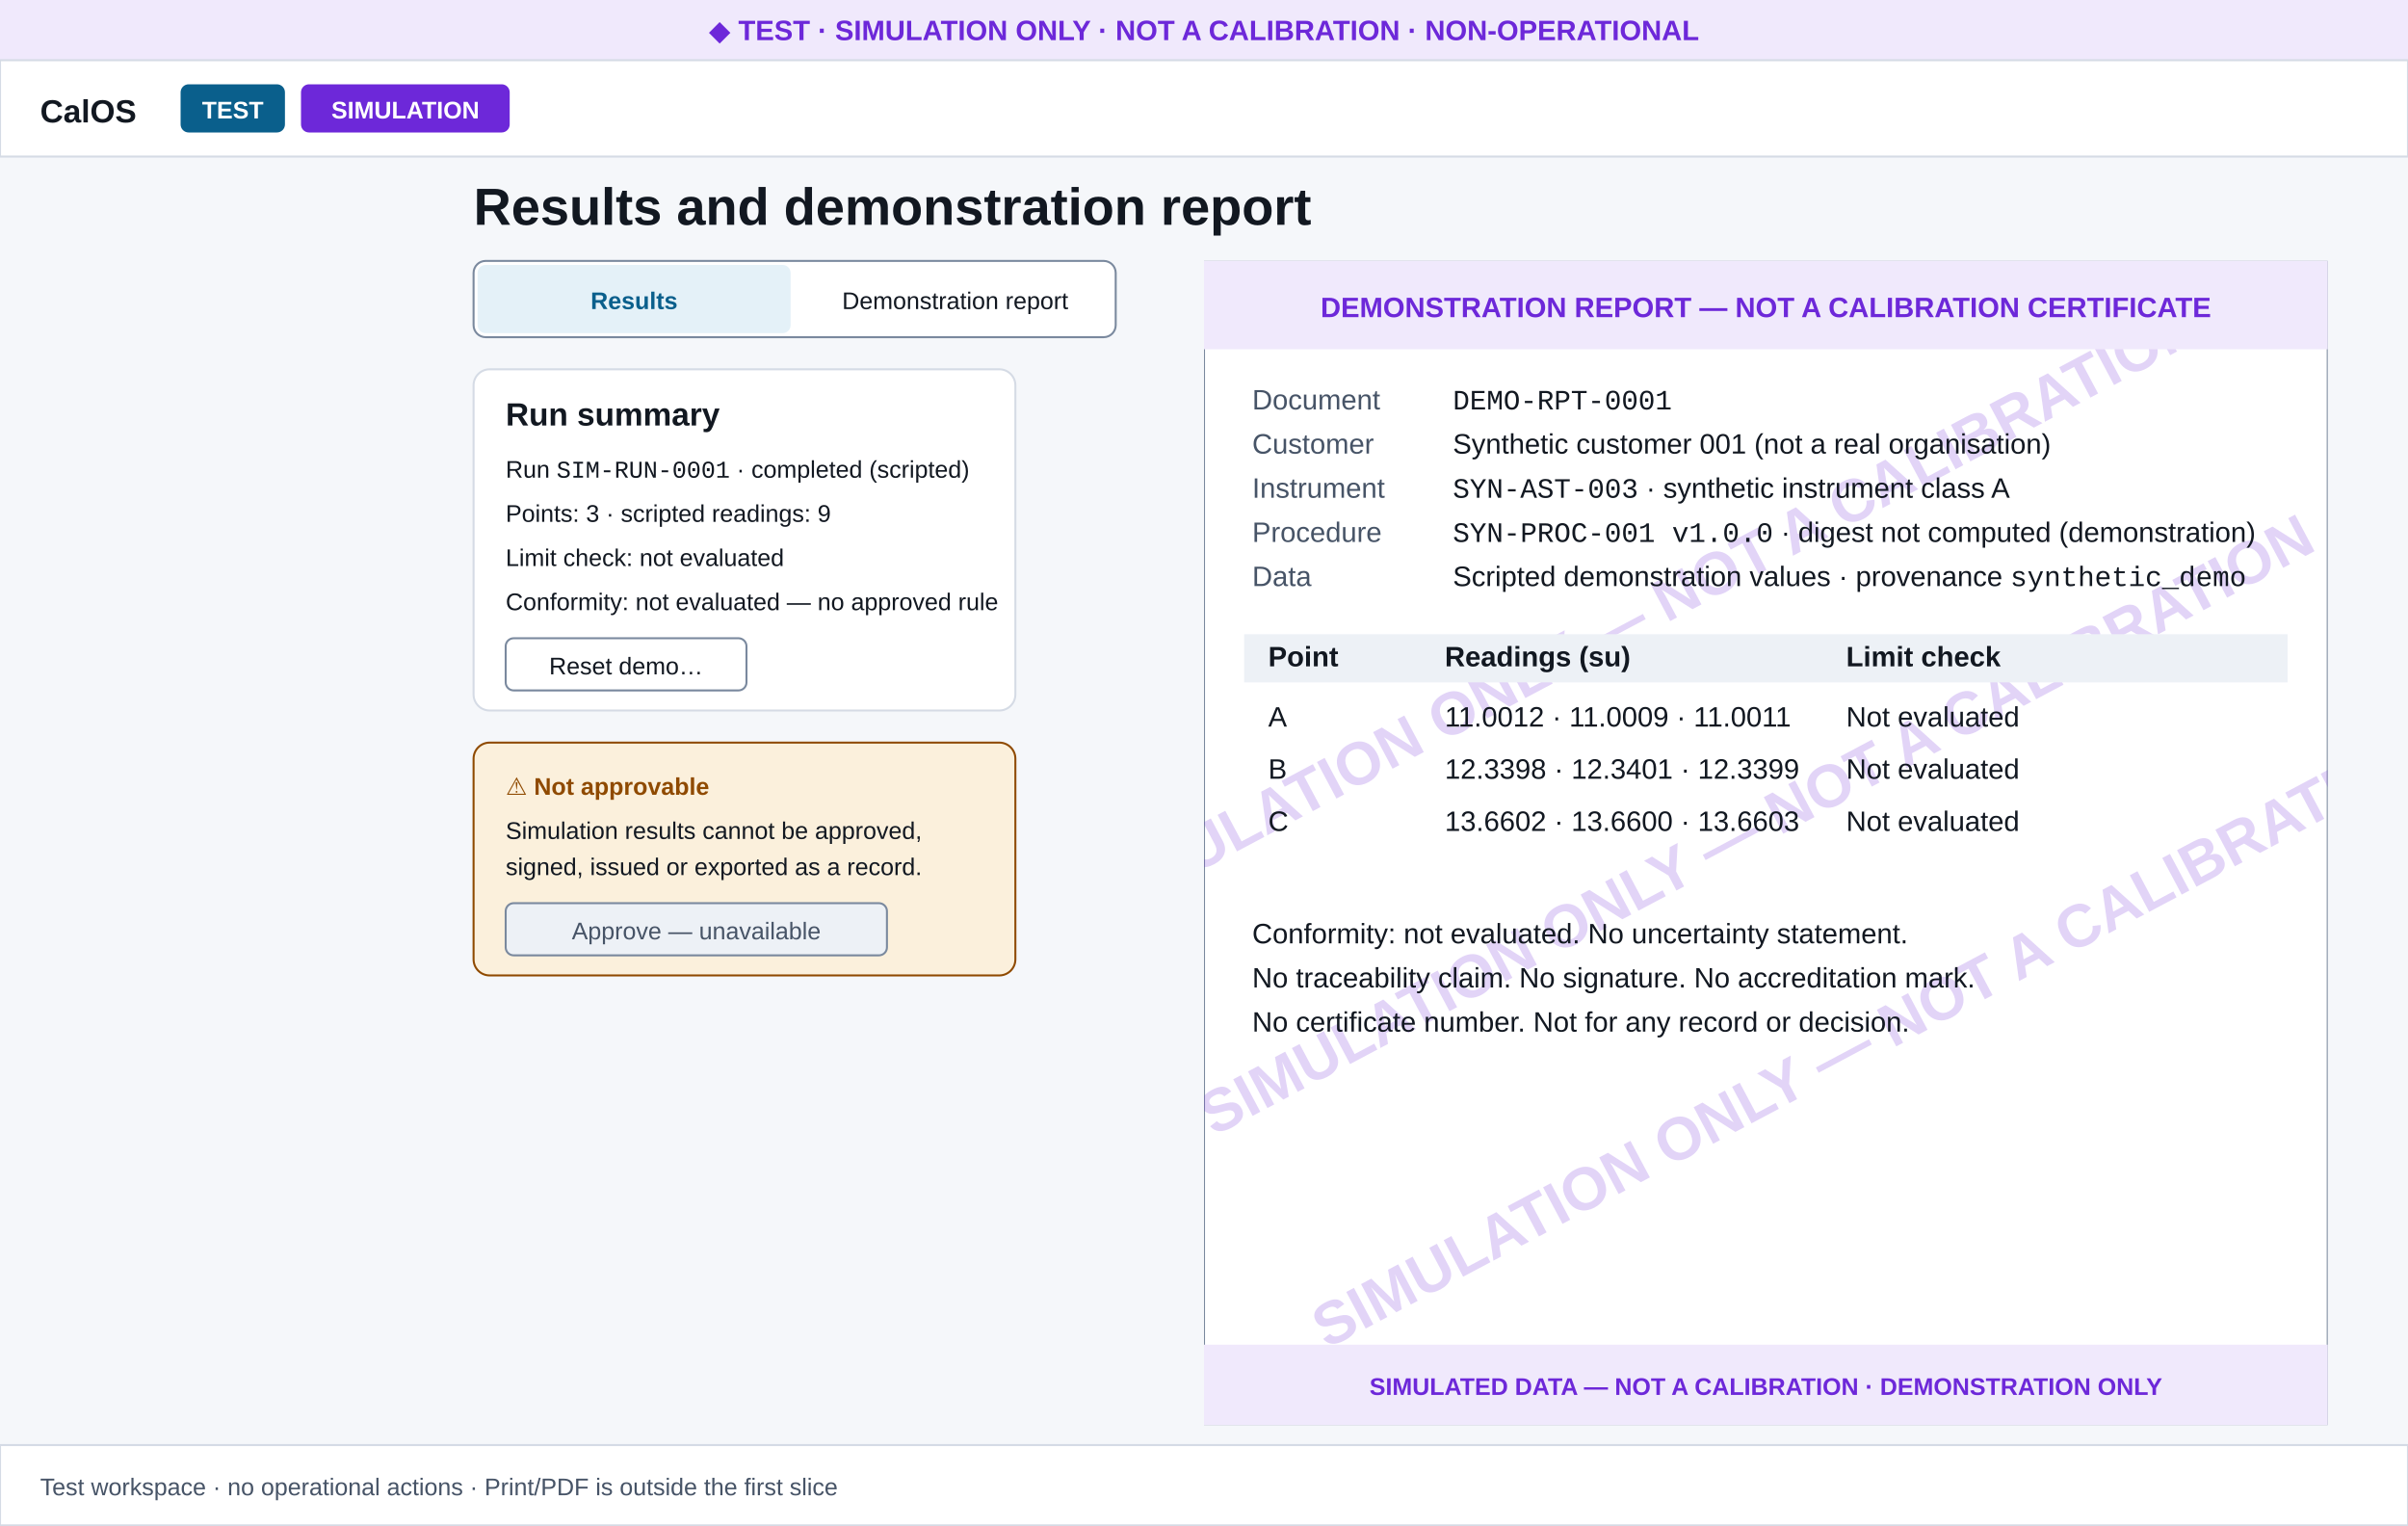
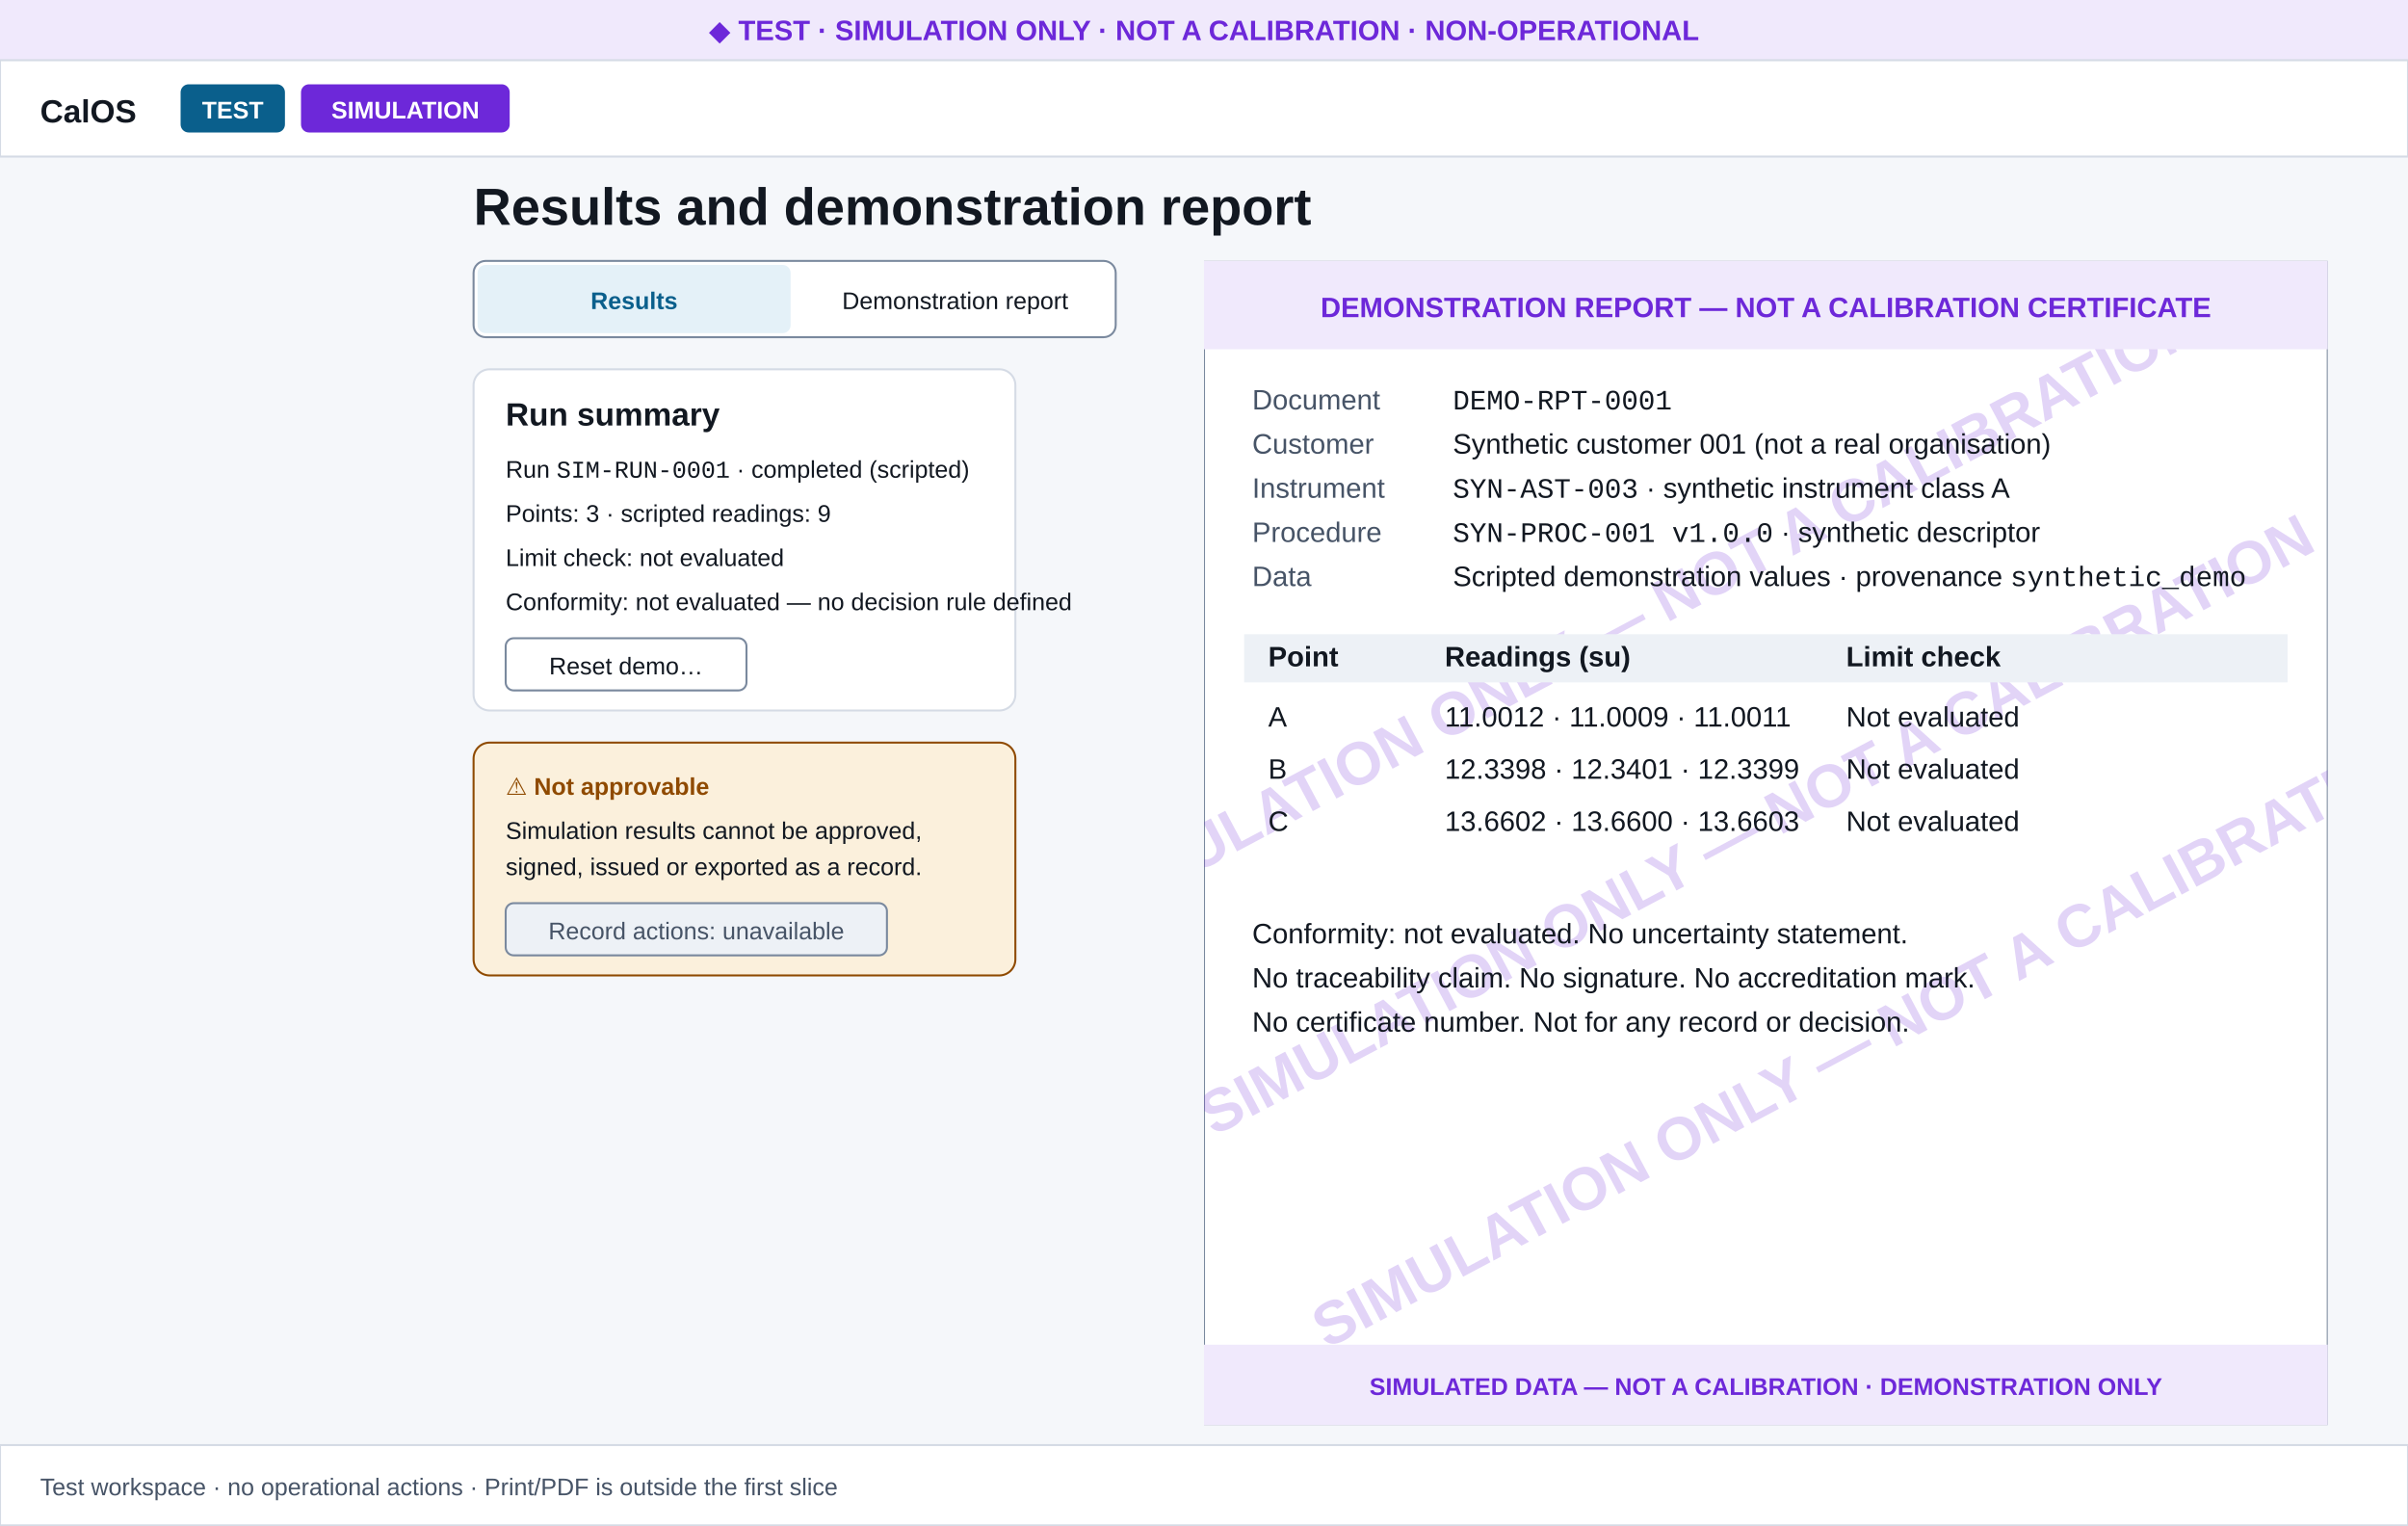
<svg xmlns="http://www.w3.org/2000/svg" viewBox="0 0 1200 760" width="1200" height="760" role="img" aria-labelledby="t d">
  <style>
    text { font-family: "Segoe UI", Arial, sans-serif; fill: #121821; font-size: 14px; }
    .m { fill: #475467; } .b { font-weight: 700; } .h1 { font-size: 26px; font-weight: 700; } .h2 { font-size: 16px; font-weight: 700; }
    .sm { font-size: 12px; } .on { fill: #ffffff; font-weight: 700; font-size: 12px; } .mono { font-family: Consolas, "Courier New", monospace; }
    .card { fill: #ffffff; stroke: #d5dbe5; } .ctl { fill: #ffffff; stroke: #7a899e; } .wm { fill: #6d28d9; opacity: .2; font-size: 30px; font-weight: 700; }
  </style>
  <rect width="1200" height="760" fill="#f5f7fa" />
  <rect x="0" y="0" width="1200" height="30" fill="#f0e9fc" />
  <text x="600" y="20" text-anchor="middle" class="b" style="fill:#6d28d9">◆ TEST · SIMULATION ONLY · NOT A CALIBRATION · NON-OPERATIONAL</text>
  <rect x="0" y="30" width="1200" height="48" fill="#ffffff" stroke="#d5dbe5" />
  <text x="20" y="61" class="h2">CalOS</text>
  <rect x="90" y="42" width="52" height="24" rx="4" fill="#0a5f8c" />
  <text x="116" y="59" text-anchor="middle" class="on">TEST</text>
  <rect x="150" y="42" width="104" height="24" rx="4" fill="#6d28d9" />
  <text x="202" y="59" text-anchor="middle" class="on">SIMULATION</text>
  <text x="236" y="112" class="h1">Results and demonstration report</text>
  <rect x="236" y="130" width="320" height="38" rx="6" class="ctl" />
  <rect x="238" y="132" width="156" height="34" rx="4" fill="#e4f1f8" />
  <text x="316" y="154" text-anchor="middle" class="b sm" style="fill:#0a5f8c">Results</text>
  <text x="476" y="154" text-anchor="middle" class="sm">Demonstration report</text>
  <rect x="236" y="184" width="270" height="170" rx="8" class="card" />
  <text x="252" y="212" class="h2">Run summary</text>
  <text x="252" y="238" class="sm">Run <tspan class="mono">SIM-RUN-0001</tspan> · completed (scripted)</text>
  <text x="252" y="260" class="sm">Points: 3 · scripted readings: 9</text>
  <text x="252" y="282" class="sm">Limit check: not evaluated</text>
-   <text x="252" y="304" class="sm">Conformity: not evaluated — no approved rule</text>
+   <text x="252" y="304" class="sm">Conformity: not evaluated — no decision rule defined</text>
  <rect x="252" y="318" width="120" height="26" rx="4" class="ctl" />
  <text x="312" y="336" text-anchor="middle" class="sm">Reset demo…</text>
  <rect x="236" y="370" width="270" height="116" rx="8" fill="#fbf0dc" stroke="#8f4a00" />
  <text x="252" y="396" class="b sm" style="fill:#8f4a00">⚠ Not approvable</text>
  <text x="252" y="418" class="sm">Simulation results cannot be approved,</text>
  <text x="252" y="436" class="sm">signed, issued or exported as a record.</text>
  <rect x="252" y="450" width="190" height="26" rx="4" fill="#edf1f6" stroke="#7a899e" />
-   <text x="347" y="468" text-anchor="middle" class="sm m">Approve — unavailable</text>
+   <text x="347" y="468" text-anchor="middle" class="sm m">Record actions: unavailable</text>
  <defs>
    <clipPath id="sheet">
      <rect x="540" y="130" width="560" height="580" />
    </clipPath>
  </defs>
  <g transform="translate(60 0)" clip-path="url(#sheet)">
    <rect x="540" y="130" width="560" height="580" fill="#ffffff" stroke="#7a899e" />
    <g transform="translate(820 420) rotate(-28)">
      <text class="wm" text-anchor="middle" y="-120">SIMULATION ONLY — NOT A CALIBRATION</text>
      <text class="wm" text-anchor="middle" y="0">SIMULATION ONLY — NOT A CALIBRATION</text>
      <text class="wm" text-anchor="middle" y="120">SIMULATION ONLY — NOT A CALIBRATION</text>
    </g>
    <rect x="540" y="130" width="560" height="44" fill="#f0e9fc" />
    <text x="820" y="158" text-anchor="middle" class="b" style="fill:#6d28d9">DEMONSTRATION REPORT — NOT A CALIBRATION CERTIFICATE</text>
    <g class="sm">
      <text x="564" y="204" class="m">Document</text>
      <text x="664" y="204" class="mono">DEMO-RPT-0001</text>
      <text x="564" y="226" class="m">Customer</text>
      <text x="664" y="226">Synthetic customer 001 (not a real organisation)</text>
      <text x="564" y="248" class="m">Instrument</text>
      <text x="664" y="248">
        <tspan class="mono">SYN-AST-003</tspan> · synthetic instrument class A</text>
      <text x="564" y="270" class="m">Procedure</text>
      <text x="664" y="270">
-         <tspan class="mono">SYN-PROC-001 v1.0.0</tspan> · digest not computed (demonstration)</text>
+         <tspan class="mono">SYN-PROC-001 v1.0.0</tspan> · synthetic descriptor</text>
      <text x="564" y="292" class="m">Data</text>
      <text x="664" y="292">Scripted demonstration values · provenance <tspan class="mono">synthetic_demo</tspan>
      </text>
    </g>
    <rect x="560" y="316" width="520" height="24" fill="#edf1f6" />
    <g class="sm b">
      <text x="572" y="332">Point</text>
      <text x="660" y="332">Readings (su)</text>
      <text x="860" y="332">Limit check</text>
    </g>
    <g class="sm mono">
      <text x="572" y="362">A</text>
      <text x="660" y="362">11.0012 · 11.0009 · 11.0011</text>
      <text x="572" y="388">B</text>
      <text x="660" y="388">12.3398 · 12.3401 · 12.3399</text>
      <text x="572" y="414">C</text>
      <text x="660" y="414">13.6602 · 13.6600 · 13.6603</text>
    </g>
    <g class="sm">
      <text x="860" y="362">Not evaluated</text>
      <text x="860" y="388">Not evaluated</text>
      <text x="860" y="414">Not evaluated</text>
    </g>
    <g class="sm m">
      <text x="564" y="470">Conformity: not evaluated. No uncertainty statement.</text>
      <text x="564" y="492">No traceability claim. No signature. No accreditation mark.</text>
      <text x="564" y="514">No certificate number. Not for any record or decision.</text>
    </g>
    <rect x="540" y="670" width="560" height="40" fill="#f0e9fc" />
    <text x="820" y="695" text-anchor="middle" class="sm b" style="fill:#6d28d9">SIMULATED DATA — NOT A CALIBRATION · DEMONSTRATION ONLY</text>
  </g>
  <rect x="0" y="720" width="1200" height="40" fill="#ffffff" stroke="#d5dbe5" />
  <text x="20" y="745" class="sm m">Test workspace · no operational actions · Print/PDF is outside the first slice</text>
</svg>
